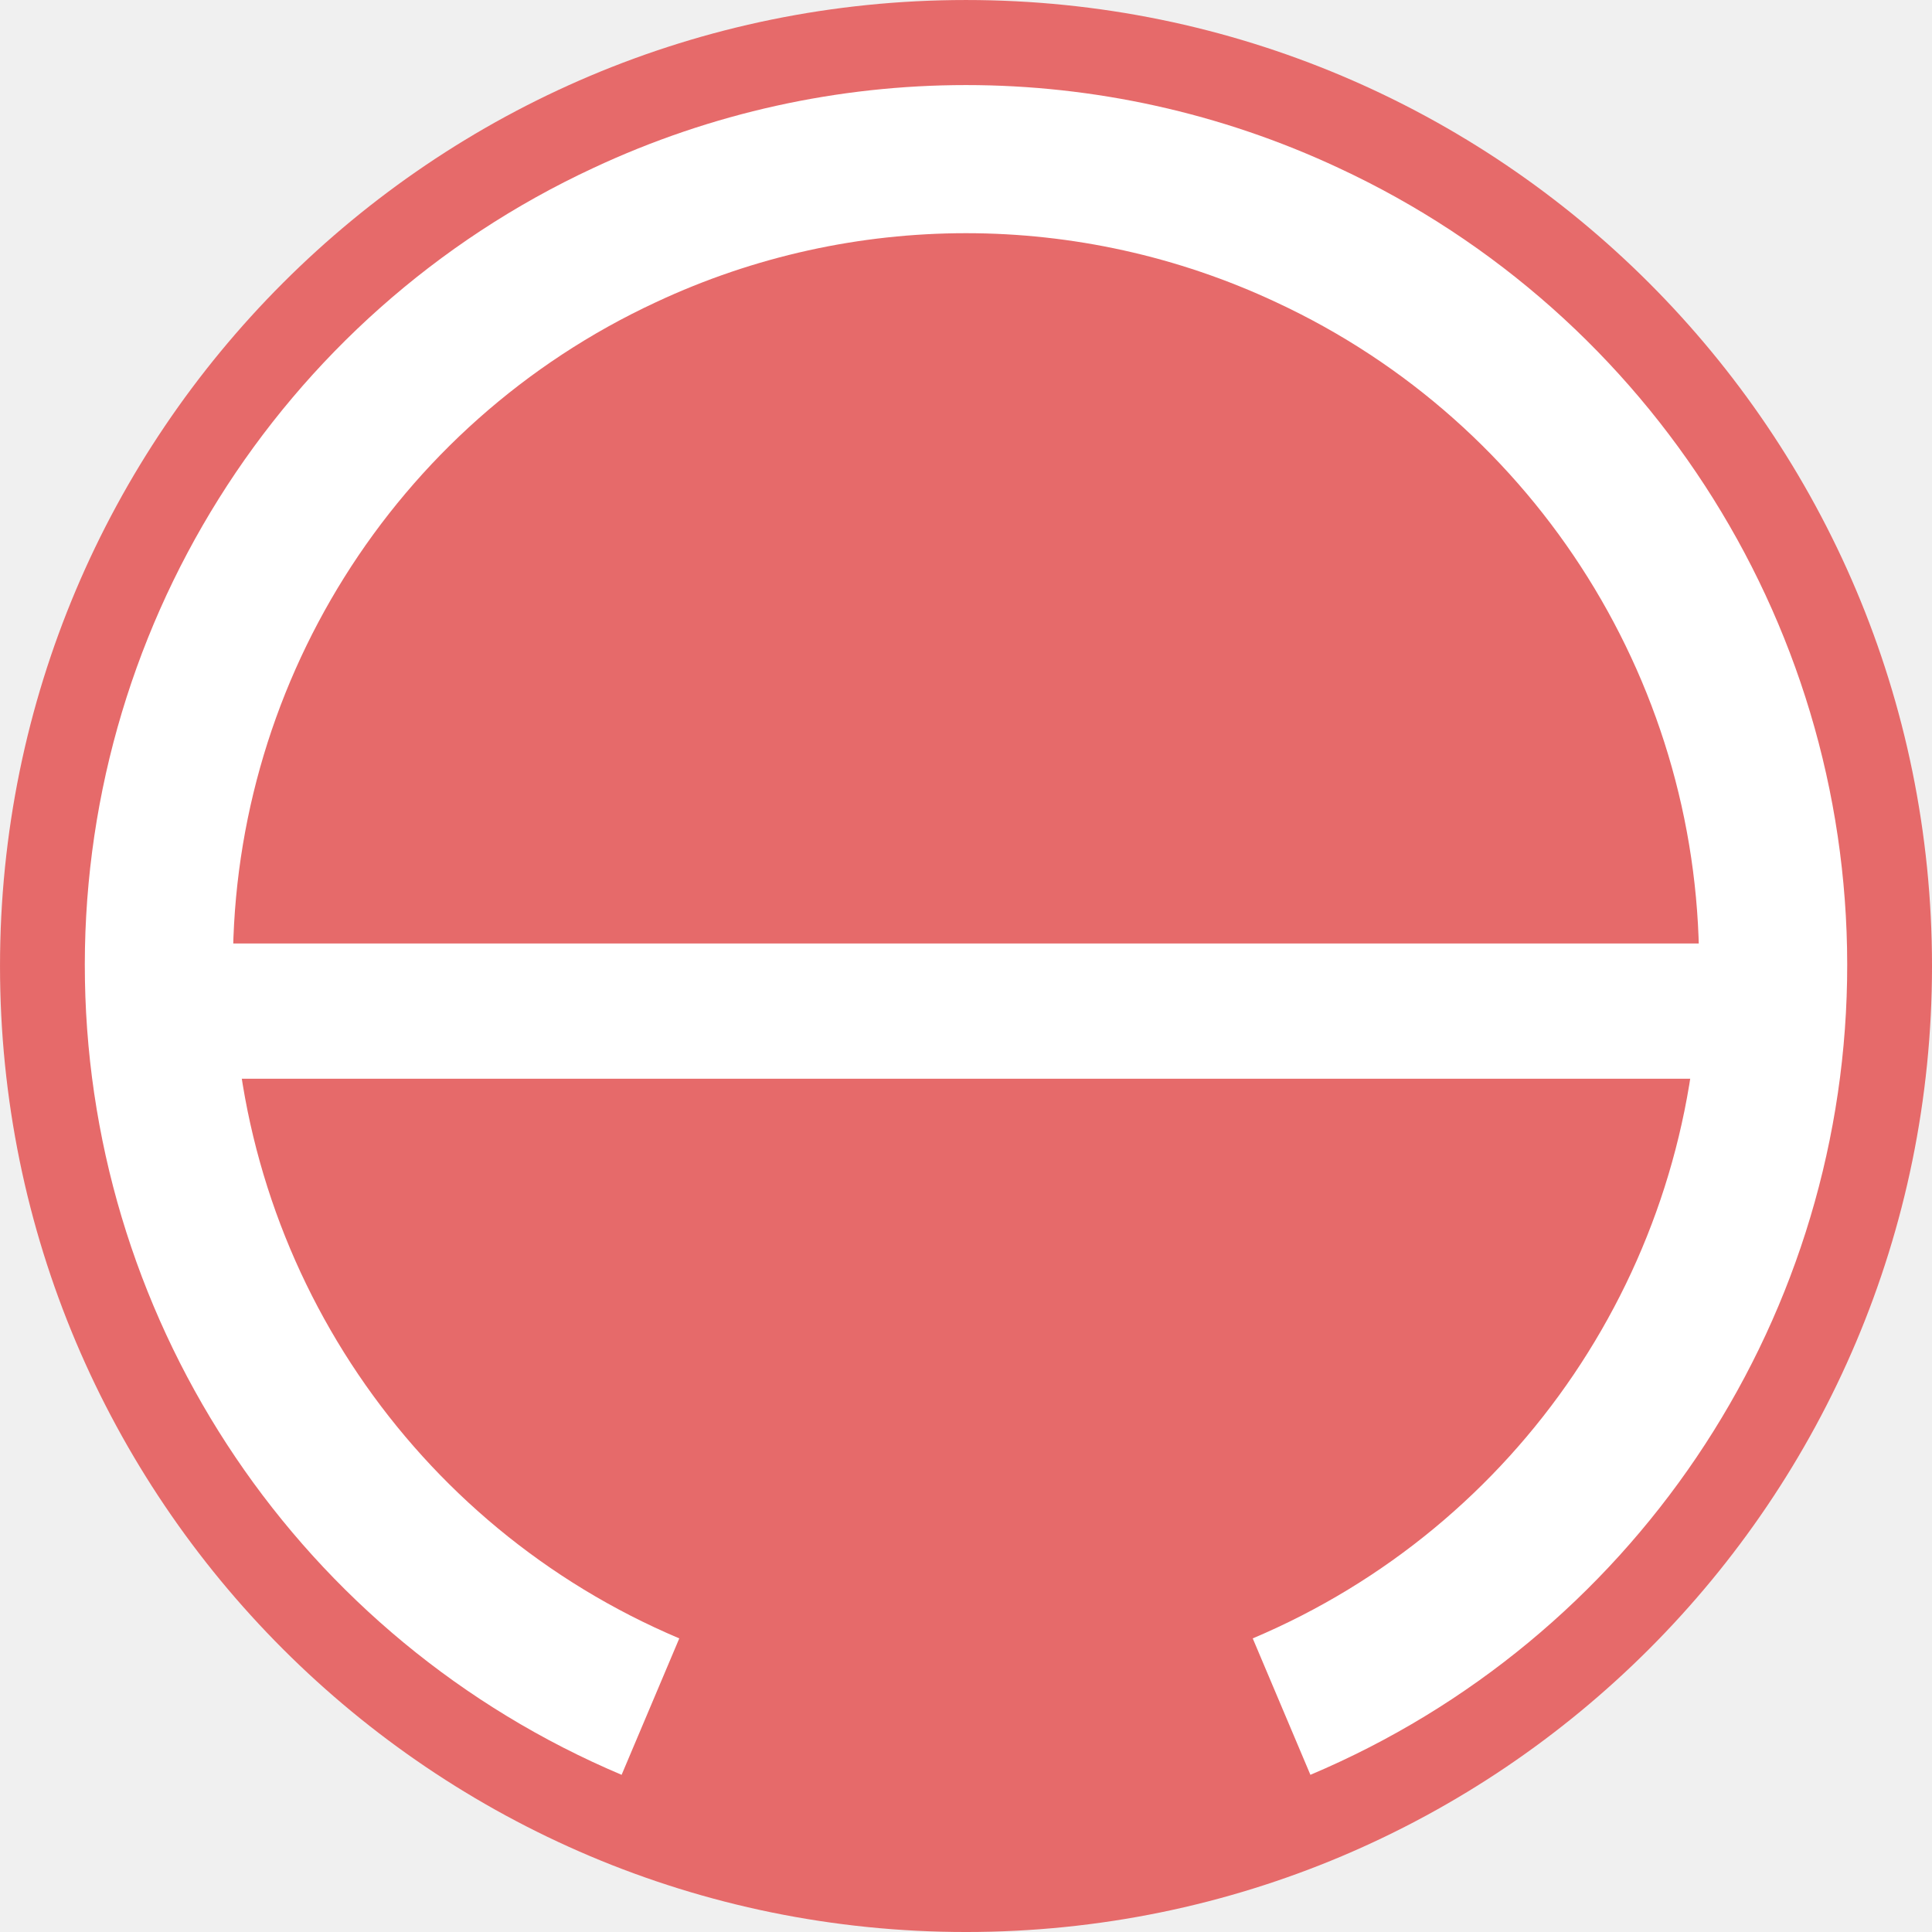
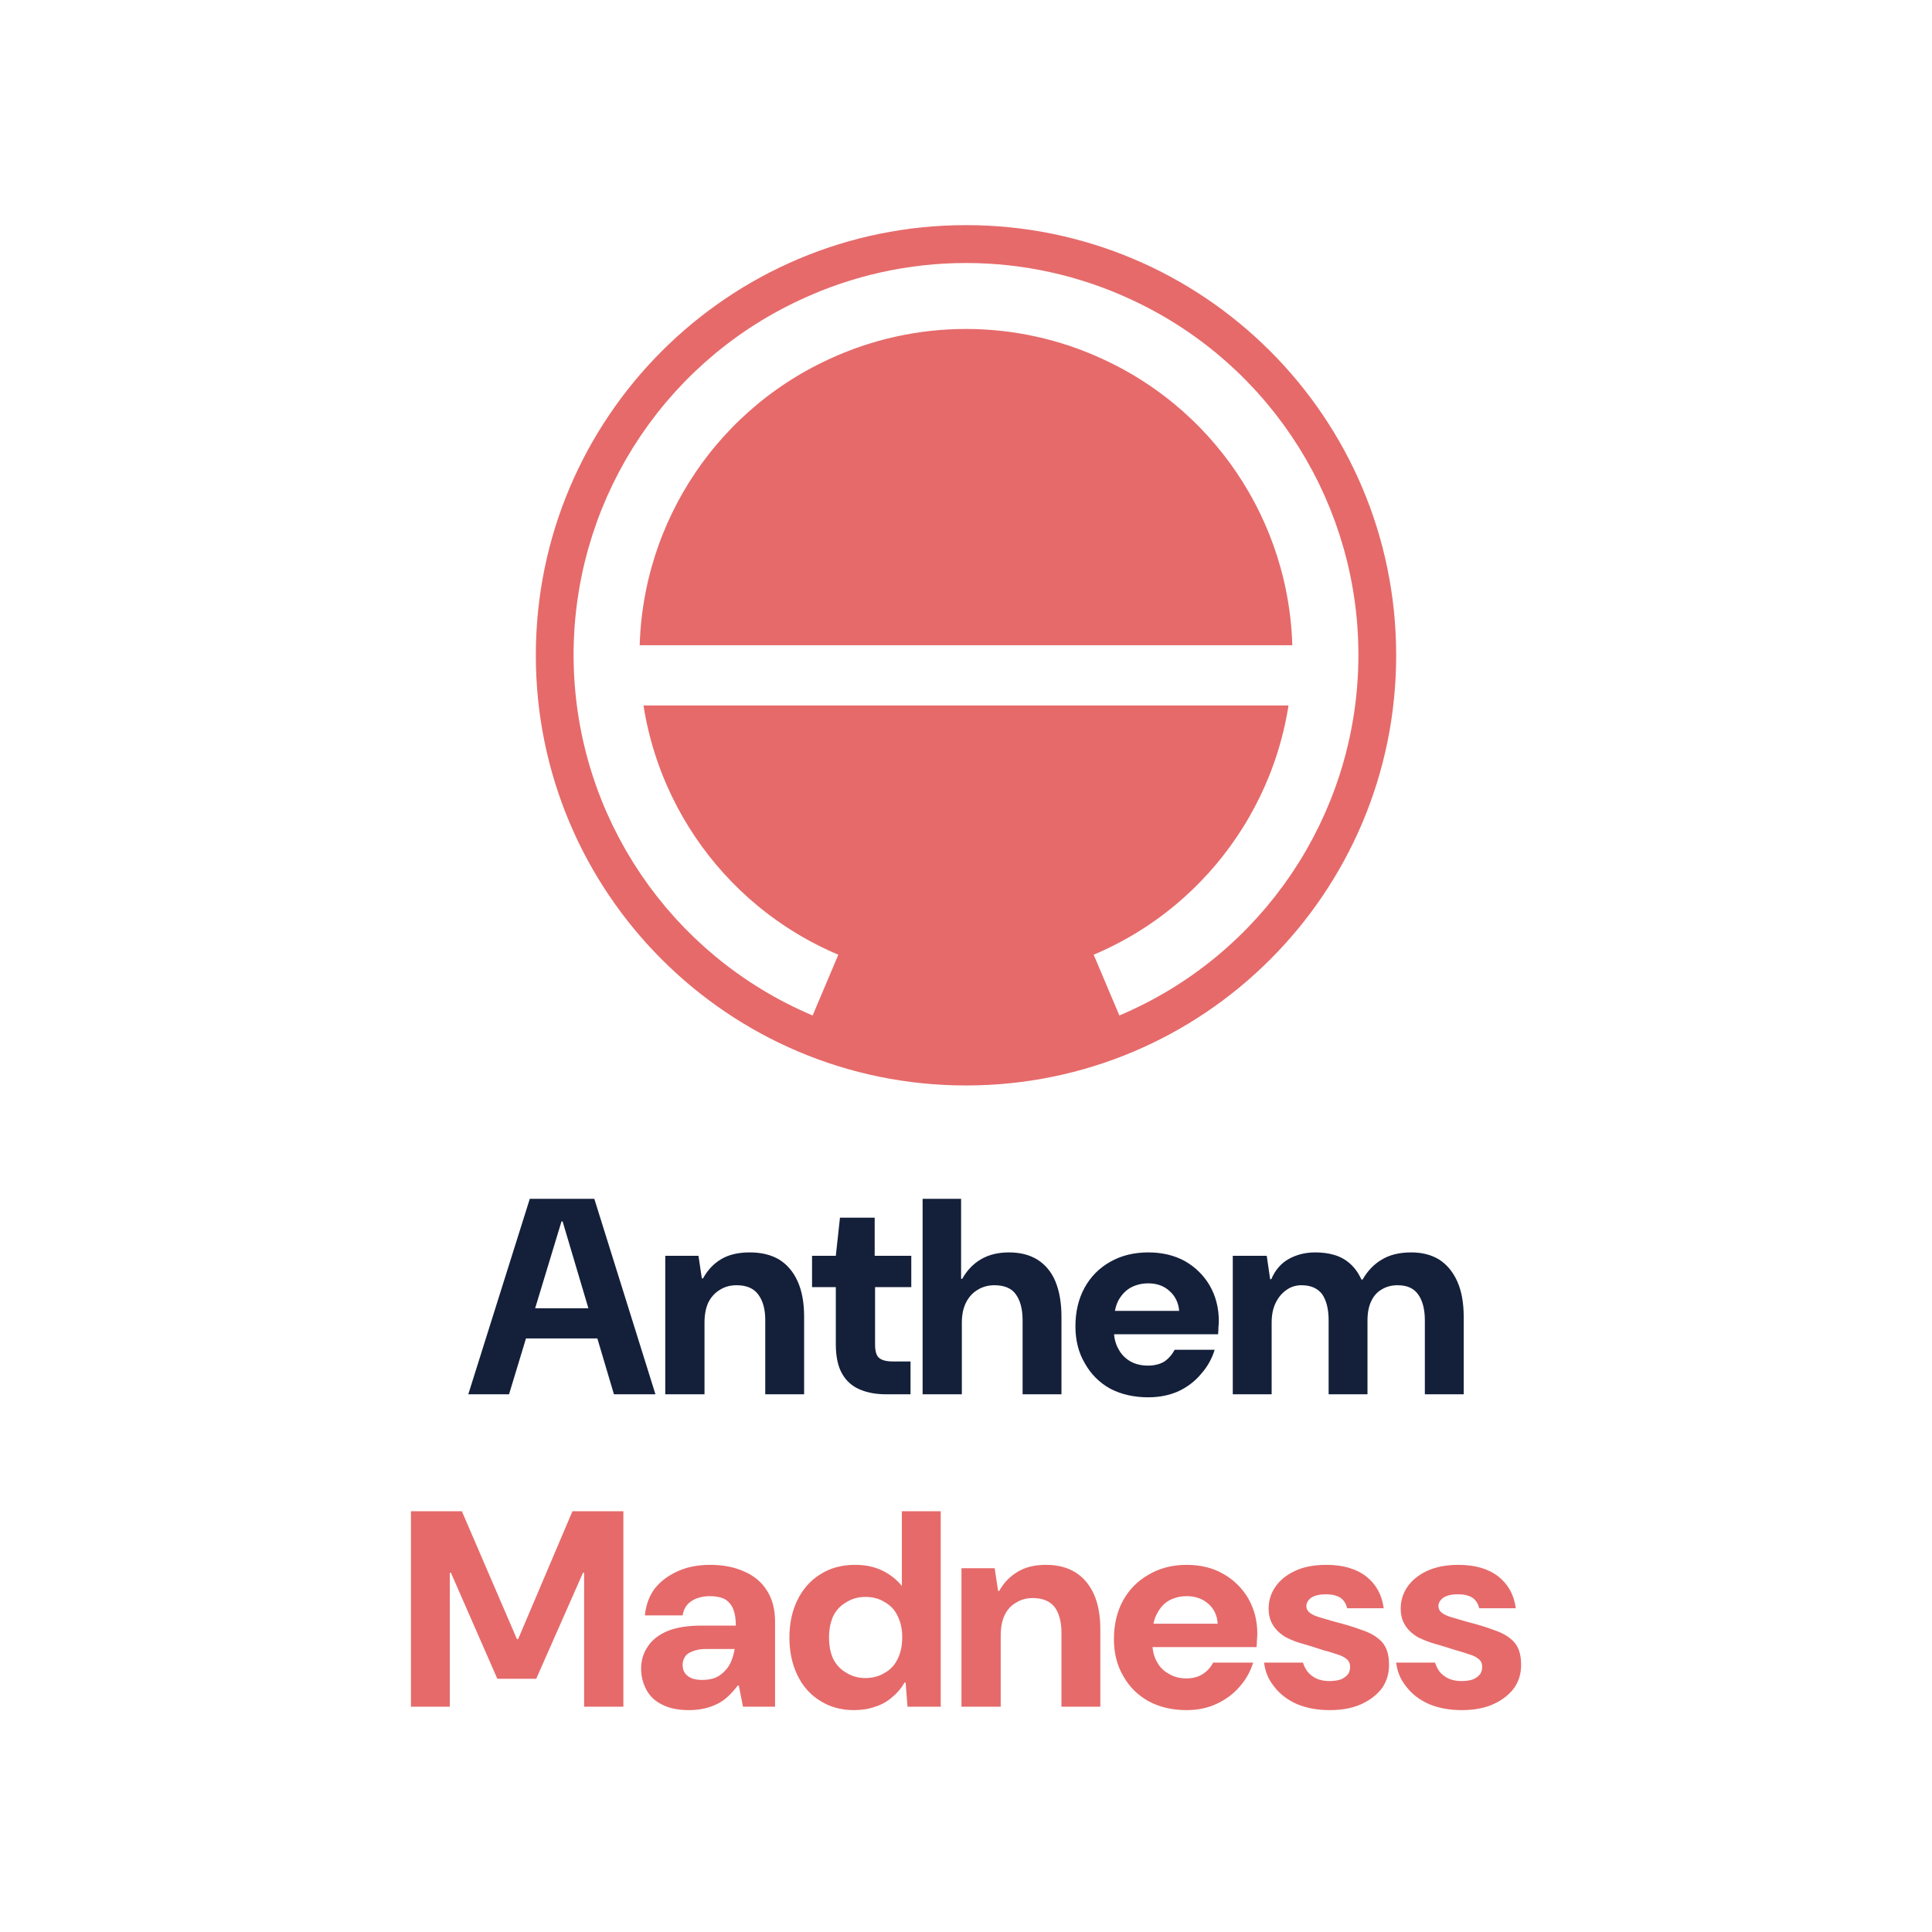
<svg xmlns="http://www.w3.org/2000/svg" viewBox="0 0 512 512" width="512" height="512" role="img">
-   <g transform="translate(-34.13 -34.13) scale(0.85333)">
+   <rect width="512" height="512" fill="#FFFFFF" />
+   <g transform="translate(126.80 44.46) scale(0.38)">
    <circle cx="340" cy="340" r="300" fill="#E66A6A" />
    <path d="M242 570A250 250 0 0 1 234 113A250 250 0 0 1 446 113A250 250 0 0 1 438 570" fill="none" stroke="#FFFFFF" stroke-width="46" />
    <path d="M113 354H567" stroke="#FFFFFF" stroke-width="42" stroke-linecap="round" />
  </g>
+   <path fill="#14203A" d="M124.1 369.5 140.4 317.7H157.5L173.7 369.5H162.7L149.1 323.7H148.8L134.9 369.5ZM132.4 354.7 135.2 346.7H161.8L164.5 354.7ZM176.3 369.5V332.8H185.1L186 338.8H186.3Q188.1 335.5 191.1 333.7Q194.1 331.9 198.7 331.9Q203.3 331.9 206.5 333.8Q209.7 335.8 211.4 339.6Q213.1 343.4 213.1 348.9V369.5H202.8V349.8Q202.8 345.5 200.9 343Q199.1 340.6 195.2 340.6Q192.7 340.6 190.8 341.8Q188.8 343 187.7 345.2Q186.7 347.4 186.7 350.5V369.5ZM234.8 369.5Q230.8 369.5 227.8 368.2Q224.8 366.9 223.2 364.1Q221.5 361.2 221.5 356.2V341.1H215.2V332.8H221.5L222.6 322.7H231.8V332.8H241.5V341.1H231.9V356.3Q231.9 358.9 232.9 359.8Q234 360.8 236.6 360.8H241.3V369.5ZM244.5 369.5V317.7H254.7V338.9H255Q256.9 335.5 260 333.7Q263.1 331.9 267.4 331.9Q271.8 331.9 274.9 333.8Q278.1 335.8 279.7 339.6Q281.3 343.5 281.3 349V369.5H271V349.9Q271 345.5 269.2 343Q267.5 340.6 263.5 340.6Q261.1 340.6 259.1 341.8Q257.1 343 256 345.2Q254.9 347.4 254.9 350.5V369.5ZM304.3 370.3Q298.6 370.3 294.2 368Q289.9 365.6 287.5 361.3Q285 357.1 285 351.5Q285 345.7 287.4 341.3Q289.8 336.9 294.2 334.4Q298.6 331.9 304.3 331.9Q309.8 331.9 314 334.2Q318.2 336.6 320.6 340.7Q323 344.9 323 350.1Q323 350.8 322.9 351.7Q322.9 352.7 322.8 353.6H292.3V347.4H312.5Q312.2 344.1 309.9 342.1Q307.7 340.1 304.3 340.1Q301.8 340.1 299.7 341.2Q297.7 342.3 296.4 344.6Q295.2 346.9 295.2 350.5V352.6Q295.2 355.4 296.4 357.5Q297.5 359.6 299.6 360.8Q301.6 361.9 304.2 361.9Q306.8 361.9 308.6 360.8Q310.3 359.6 311.3 357.7H321.9Q320.8 361.3 318.3 364.1Q315.9 367 312.3 368.7Q308.7 370.3 304.3 370.3ZM326.7 369.5V332.8H335.7L336.6 339H336.9Q338.5 335.3 341.6 333.6Q344.7 331.9 348.6 331.9Q351.4 331.9 353.7 332.6Q356 333.3 357.8 334.9Q359.6 336.5 360.8 339.1H361.1Q363.1 335.6 366.2 333.8Q369.3 331.9 374 331.9Q378.3 331.9 381.4 333.8Q384.5 335.8 386.2 339.6Q387.9 343.4 387.9 349V369.5H377.6V349.9Q377.6 345.5 375.8 343Q374.1 340.6 370.4 340.6Q368 340.6 366.2 341.7Q364.4 342.7 363.4 344.8Q362.4 346.9 362.4 349.9V369.5H352.1V349.9Q352.1 345.5 350.4 343Q348.6 340.6 344.9 340.6Q342.7 340.6 341 341.8Q339.2 343 338.1 345.2Q337 347.4 337 350.5V369.5Z" />
+   <path fill="#E66A6A" d="M108.9 452.3V400.5H122.4L137 434.4H137.3L151.7 400.5H165.2V452.3H154.8V416.8H154.5L142.1 444.9H131.8L119.5 416.8H119.2V452.3ZM182.6 453.2Q178.2 453.2 175.4 451.7Q172.6 450.3 171.3 447.8Q169.9 445.2 169.9 442.2Q169.9 438.9 171.7 436.3Q173.4 433.7 177 432.2Q180.5 430.8 185.9 430.8H195Q195 428.1 194.3 426.4Q193.6 424.7 192.1 423.8Q190.5 423 188.1 423Q185.4 423 183.4 424.2Q181.3 425.5 180.9 428.1H170.9Q171.3 424 173.5 421Q175.8 418.1 179.6 416.4Q183.3 414.7 188.2 414.7Q193.4 414.7 197.3 416.5Q201.2 418.2 203.3 421.6Q205.4 424.9 205.4 429.8V452.3H196.9L195.8 446.7H195.5Q194.3 448.3 192.9 449.6Q191.5 450.9 190 451.6Q188.4 452.4 186.5 452.8Q184.7 453.2 182.6 453.2ZM186.1 445.2Q188.1 445.2 189.6 444.6Q191 444 192.1 442.8Q193.2 441.7 193.8 440.2Q194.4 438.7 194.7 437H187.1Q185 437 183.6 437.6Q182.1 438.1 181.5 439.1Q180.9 440.1 180.9 441.2Q180.9 442.6 181.6 443.5Q182.2 444.3 183.4 444.8Q184.6 445.2 186.1 445.2ZM226.3 453.2Q221.2 453.2 217.3 450.7Q213.4 448.3 211.3 443.9Q209.2 439.5 209.2 434Q209.2 428.4 211.3 424.1Q213.4 419.7 217.4 417.2Q221.3 414.7 226.6 414.7Q230.8 414.7 234 416.3Q237.1 417.9 239 420.3V400.5H249.3V452.3H240.5L240 445.9H239.7Q238.4 448.2 236.4 449.8Q234.5 451.5 231.9 452.3Q229.4 453.2 226.3 453.2ZM229.3 444.7Q232.3 444.7 234.5 443.3Q236.8 442 237.9 439.6Q239.1 437.2 239.1 433.9Q239.1 430.7 237.9 428.3Q236.8 425.9 234.5 424.6Q232.3 423.2 229.4 423.2Q226.5 423.2 224.3 424.6Q222 425.9 220.8 428.3Q219.7 430.8 219.7 433.9Q219.7 437.2 220.8 439.6Q222 442 224.3 443.3Q226.5 444.7 229.3 444.7ZM254.8 452.3V415.6H263.6L264.5 421.6H264.8Q266.6 418.4 269.6 416.6Q272.6 414.7 277.2 414.7Q281.8 414.7 285 416.7Q288.2 418.7 289.9 422.5Q291.6 426.3 291.6 431.8V452.3H281.3V432.7Q281.3 428.4 279.5 425.9Q277.6 423.5 273.7 423.5Q271.2 423.5 269.3 424.7Q267.3 425.8 266.2 428.1Q265.2 430.3 265.2 433.4V452.3ZM314.5 453.2Q308.8 453.2 304.5 450.9Q300.1 448.5 297.7 444.2Q295.2 440 295.2 434.4Q295.2 428.6 297.6 424.2Q300 419.8 304.4 417.3Q308.8 414.7 314.5 414.7Q320 414.7 324.2 417.1Q328.4 419.5 330.8 423.6Q333.2 427.8 333.2 432.9Q333.2 433.7 333.1 434.6Q333.1 435.5 333 436.5H302.5V430.3H322.7Q322.5 427 320.2 425Q317.9 423 314.5 423Q312 423 309.9 424.1Q307.9 425.2 306.7 427.5Q305.4 429.7 305.4 433.4V435.5Q305.4 438.3 306.6 440.4Q307.7 442.5 309.8 443.6Q311.8 444.8 314.4 444.8Q317 444.8 318.8 443.6Q320.5 442.5 321.5 440.6H332.1Q331 444.2 328.5 447Q326.1 449.8 322.5 451.5Q318.9 453.2 314.5 453.2ZM352.4 453.2Q347.5 453.2 343.7 451.6Q339.9 449.9 337.7 447Q335.4 444.2 335 440.6H345.3Q345.7 441.9 346.5 443Q347.4 444.1 348.8 444.8Q350.3 445.5 352.3 445.5Q354.2 445.5 355.5 445Q356.7 444.4 357.3 443.6Q357.8 442.7 357.8 441.8Q357.8 440.4 356.9 439.7Q356 438.9 354.3 438.4Q352.6 437.8 350.3 437.2Q348 436.4 345.5 435.7Q342.9 435 340.8 433.9Q338.7 432.7 337.5 430.9Q336.2 429 336.2 426.3Q336.2 423.1 338 420.5Q339.8 417.9 343.2 416.3Q346.6 414.7 351.5 414.7Q358.1 414.7 362.1 417.8Q366 420.9 366.7 426.2H357Q356.6 424.4 355.2 423.4Q353.7 422.5 351.4 422.5Q348.9 422.5 347.5 423.4Q346.2 424.4 346.2 425.6Q346.2 426.7 347.1 427.4Q348 428.1 349.7 428.6Q351.5 429.1 353.8 429.8Q357.8 430.8 361 432Q364.3 433.1 366.2 435.1Q368.1 437.2 368.1 441Q368.2 444.5 366.3 447.3Q364.3 450 360.8 451.6Q357.3 453.2 352.4 453.2ZM387.4 453.2Q382.5 453.2 378.7 451.6Q374.9 449.9 372.7 447Q370.4 444.2 370 440.6H380.3Q380.7 441.9 381.5 443Q382.4 444.1 383.8 444.8Q385.3 445.5 387.3 445.5Q389.2 445.5 390.5 445Q391.7 444.4 392.3 443.6Q392.8 442.7 392.8 441.8Q392.8 440.4 391.9 439.7Q391 438.9 389.3 438.4Q387.6 437.8 385.4 437.2Q383 436.4 380.5 435.7Q378 435 375.8 433.9Q373.7 432.7 372.5 430.9Q371.2 429 371.2 426.3Q371.2 423.1 373 420.5Q374.8 417.9 378.2 416.3Q381.7 414.7 386.5 414.7Q393.1 414.7 397.1 417.8Q401 420.9 401.7 426.2H392Q391.6 424.4 390.2 423.4Q388.7 422.5 386.4 422.5Q383.9 422.5 382.5 423.4Q381.2 424.4 381.2 425.6Q381.2 426.7 382.1 427.4Q383 428.1 384.7 428.6Q386.5 429.1 388.8 429.8Q392.8 430.8 396 432Q399.3 433.1 401.2 435.1Q403.1 437.2 403.1 441Q403.2 444.5 401.3 447.3Q399.3 450 395.8 451.6Q392.3 453.2 387.4 453.2Z" />
</svg>
